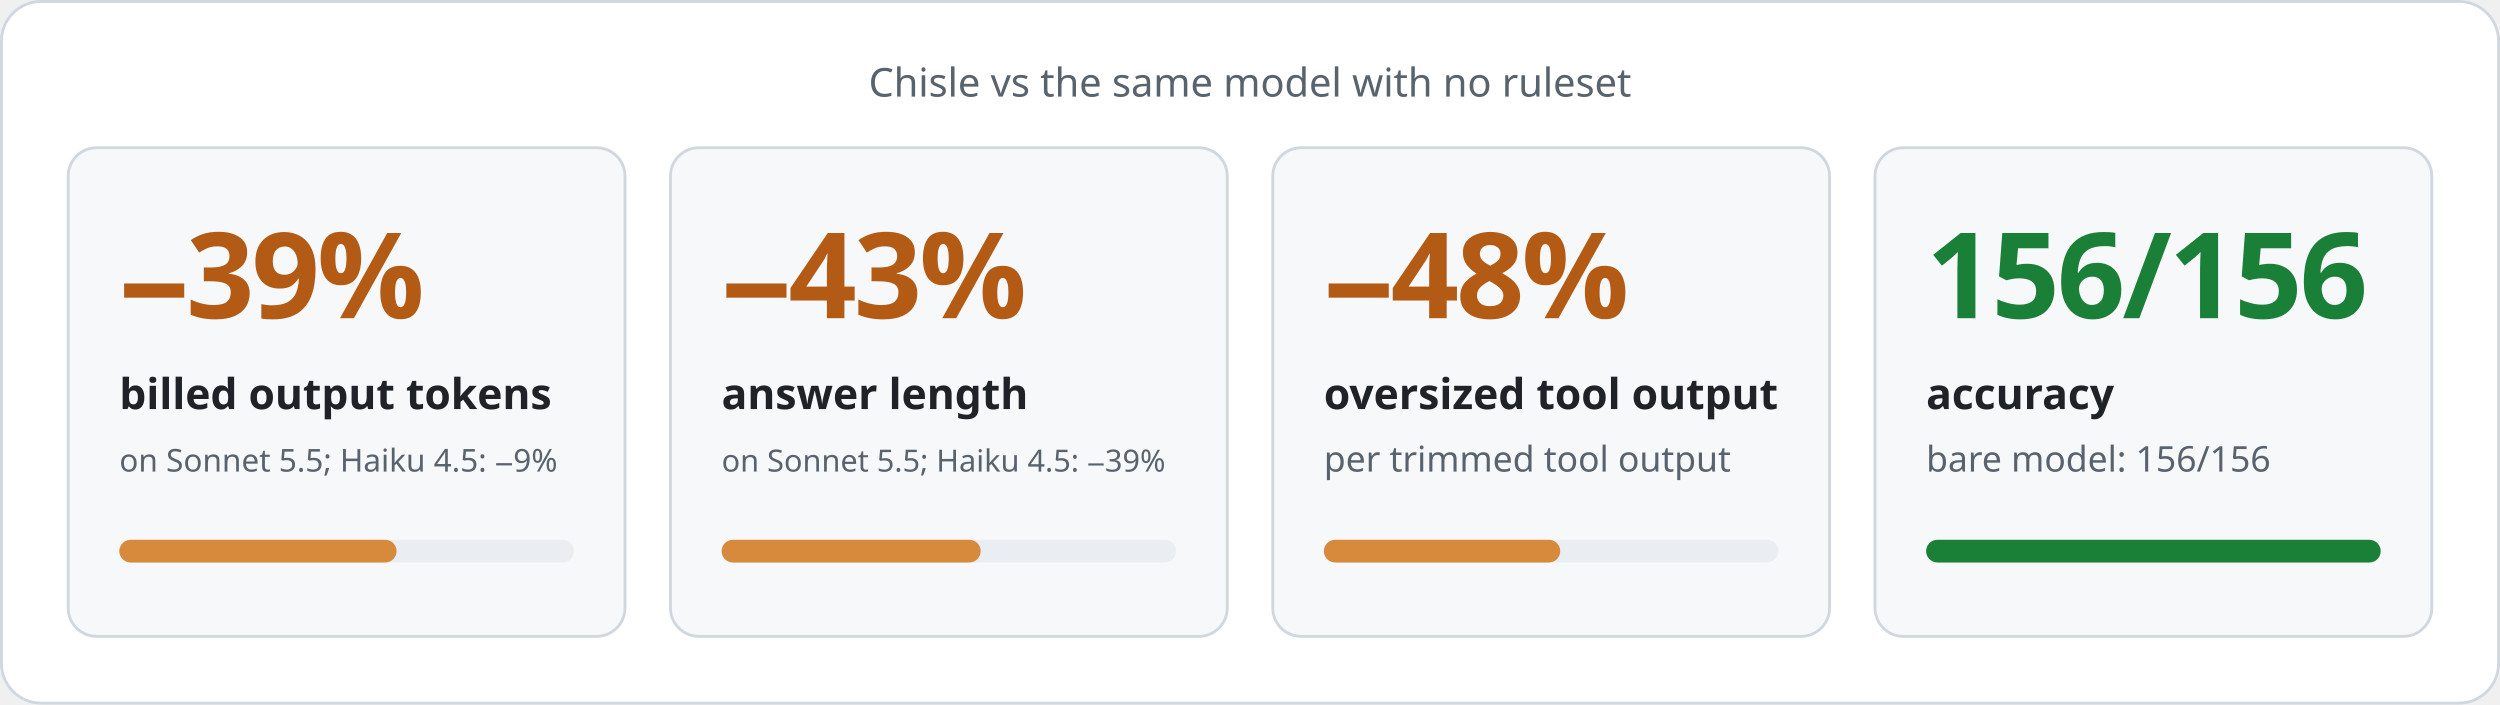
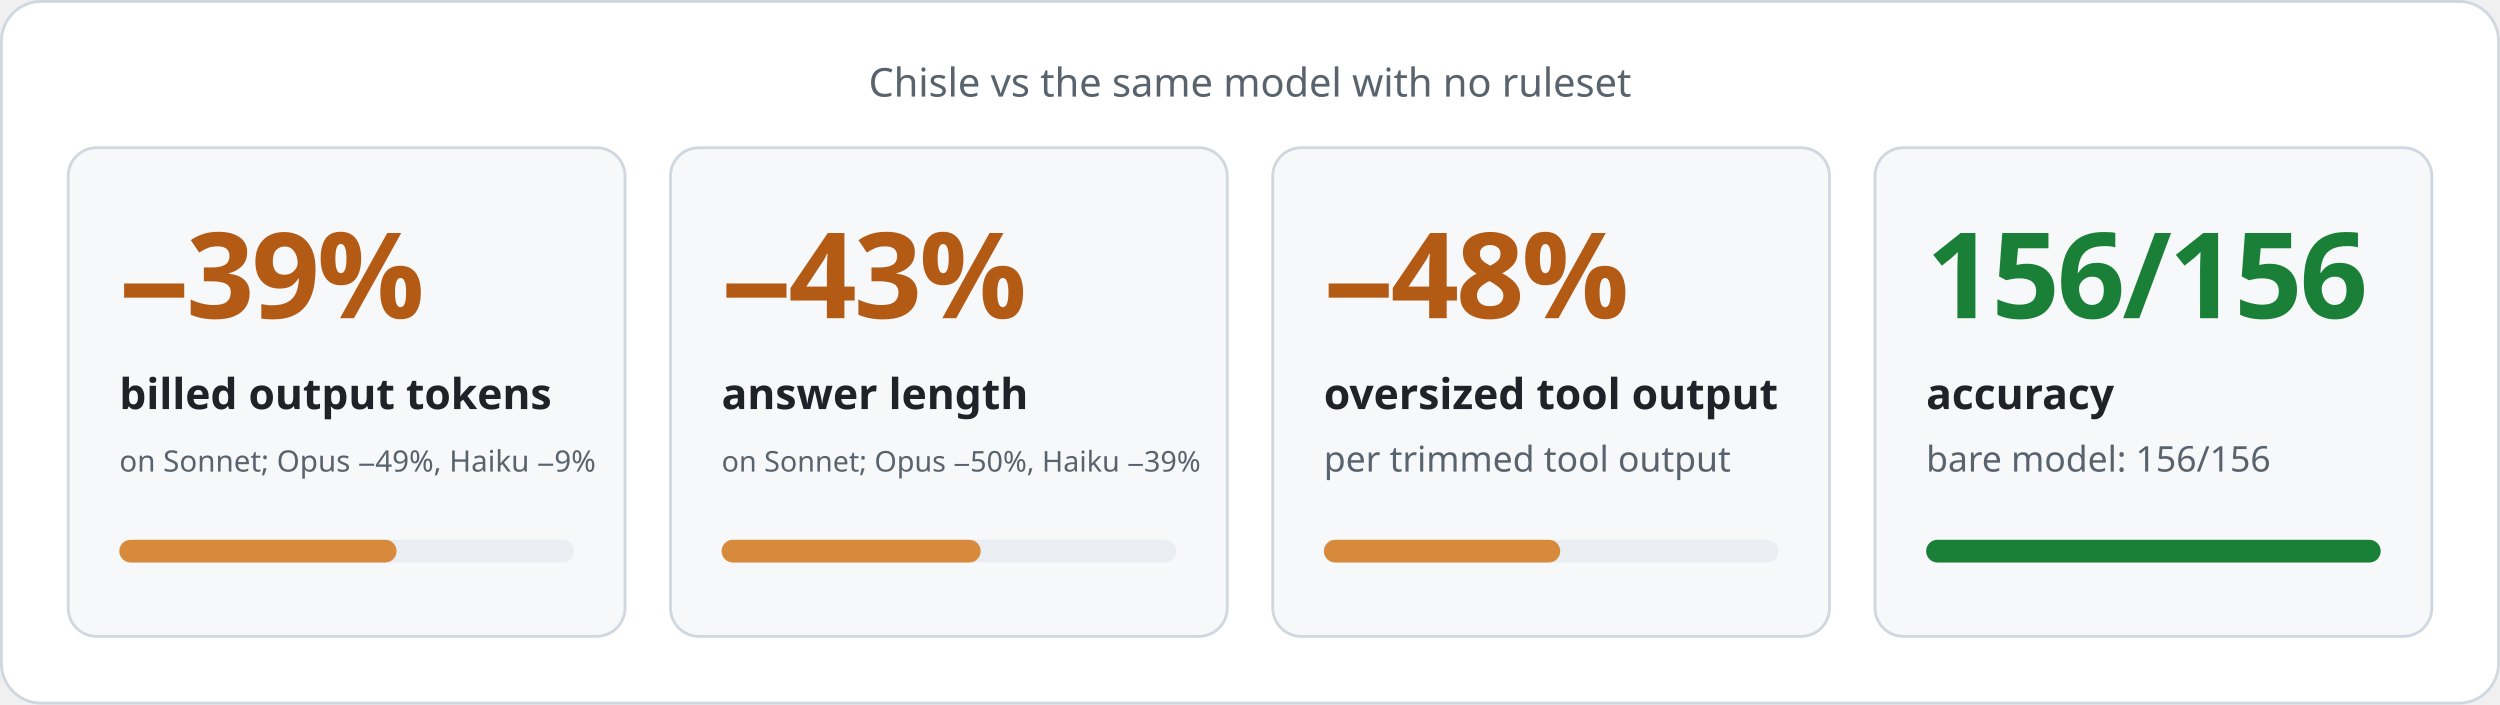
- <svg xmlns="http://www.w3.org/2000/svg" width="880" height="248" viewBox="0 0 880 248" font-family="-apple-system,BlinkMacSystemFont,'Segoe UI','Noto Sans',Helvetica,Arial,sans-serif" xml:space="preserve" role="img" aria-label="Chisle versus the same model with no ruleset, on Sonnet 5.5: 39% fewer billed output tokens (Haiku 4.5: 9%), answers 43% shorter (Haiku 4.5: 39%), oversized tool output 48% smaller, accuracy 156 of 156, the same as the bare model.">
+ <svg xmlns="http://www.w3.org/2000/svg" width="880" height="248" viewBox="0 0 880 248" font-family="-apple-system,BlinkMacSystemFont,'Segoe UI','Noto Sans',Helvetica,Arial,sans-serif" xml:space="preserve" role="img" aria-label="Chisle versus the same model with no ruleset, on Sonnet 5.5: 39% fewer billed output tokens (Opus 5.5: 49%, Haiku 4.5: 9%), answers 43% shorter (Opus 5.5: 50%, Haiku 4.5: 39%), oversized tool output 48% smaller, accuracy 156 of 156, the same as the bare model.">
  <rect x="0.5" y="0.5" width="879" height="247" rx="14" fill="#ffffff" stroke="#d0d7de" />
  <text x="440" y="34" font-size="14" fill="#59636e" text-anchor="middle">Chisle vs the same model with no ruleset</text>
  <g>
    <animate attributeName="opacity" values="0;0;1" keyTimes="0;0.000;1" dur="0.6s" fill="freeze" />
    <animateTransform attributeName="transform" type="translate" values="0 10;0 10;0 0" keyTimes="0;0.000;1" dur="0.6s" fill="freeze" calcMode="spline" keySplines="0 0 1 1;0.2 0.7 0.2 1" />
    <rect x="24" y="52" width="196" height="172" rx="10" fill="#f6f8fa" stroke="#d0d7de" />
    <text x="42" y="112" font-size="42" font-weight="800" letter-spacing="-1" fill="#b35a14">−39%</text>
    <text x="42" y="144" font-size="15" font-weight="600" fill="#1f2328">billed output tokens</text>
-     <text x="42" y="166" font-size="11.1" fill="#59636e">on Sonnet 5.5; Haiku 4.5: −9%</text>
+     <text x="42" y="166" font-size="10.4" fill="#59636e">on Sonnet; Opus −49%, Haiku −9%</text>
    <rect x="42" y="190" width="160" height="8" rx="4" fill="#eaeef2" />
    <rect x="42" y="190" width="97.6" height="8" rx="4" fill="#d78a3c">
      <animate attributeName="width" values="160;160;97.6;97.6" keyTimes="0;0.2;0.5;1" dur="5s" repeatCount="indefinite" calcMode="spline" keySplines="0.4 0 0.2 1;0.4 0 0.2 1;0.4 0 0.2 1" />
    </rect>
  </g>
  <g>
    <animate attributeName="opacity" values="0;0;1" keyTimes="0;0.200;1" dur="0.75s" fill="freeze" />
    <animateTransform attributeName="transform" type="translate" values="0 10;0 10;0 0" keyTimes="0;0.200;1" dur="0.75s" fill="freeze" calcMode="spline" keySplines="0 0 1 1;0.2 0.7 0.2 1" />
    <rect x="236" y="52" width="196" height="172" rx="10" fill="#f6f8fa" stroke="#d0d7de" />
    <text x="254" y="112" font-size="42" font-weight="800" letter-spacing="-1" fill="#b35a14">−43%</text>
    <text x="254" y="144" font-size="15" font-weight="600" fill="#1f2328">answer length</text>
-     <text x="254" y="166" font-size="10.8" fill="#59636e">on Sonnet 5.5; Haiku 4.5: −39%</text>
+     <text x="254" y="166" font-size="10.1" fill="#59636e">on Sonnet; Opus −50%, Haiku −39%</text>
    <rect x="254" y="190" width="160" height="8" rx="4" fill="#eaeef2" />
    <rect x="254" y="190" width="91.2" height="8" rx="4" fill="#d78a3c">
      <animate attributeName="width" values="160;160;91.2;91.2" keyTimes="0;0.2;0.5;1" dur="5s" repeatCount="indefinite" calcMode="spline" keySplines="0.4 0 0.2 1;0.4 0 0.2 1;0.4 0 0.2 1" />
    </rect>
  </g>
  <g>
    <animate attributeName="opacity" values="0;0;1" keyTimes="0;0.333;1" dur="0.9s" fill="freeze" />
    <animateTransform attributeName="transform" type="translate" values="0 10;0 10;0 0" keyTimes="0;0.333;1" dur="0.9s" fill="freeze" calcMode="spline" keySplines="0 0 1 1;0.2 0.7 0.2 1" />
    <rect x="448" y="52" width="196" height="172" rx="10" fill="#f6f8fa" stroke="#d0d7de" />
    <text x="466" y="112" font-size="42" font-weight="800" letter-spacing="-1" fill="#b35a14">−48%</text>
    <text x="466" y="144" font-size="15" font-weight="600" fill="#1f2328">oversized tool output</text>
    <text x="466" y="166" font-size="12.5" fill="#59636e">per trimmed tool output</text>
    <rect x="466" y="190" width="160" height="8" rx="4" fill="#eaeef2" />
    <rect x="466" y="190" width="83.2" height="8" rx="4" fill="#d78a3c">
      <animate attributeName="width" values="160;160;83.2;83.2" keyTimes="0;0.2;0.5;1" dur="5s" repeatCount="indefinite" calcMode="spline" keySplines="0.4 0 0.2 1;0.4 0 0.2 1;0.4 0 0.2 1" />
    </rect>
  </g>
  <g>
    <animate attributeName="opacity" values="0;0;1" keyTimes="0;0.429;1" dur="1.05s" fill="freeze" />
    <animateTransform attributeName="transform" type="translate" values="0 10;0 10;0 0" keyTimes="0;0.429;1" dur="1.05s" fill="freeze" calcMode="spline" keySplines="0 0 1 1;0.2 0.7 0.2 1" />
    <rect x="660" y="52" width="196" height="172" rx="10" fill="#f6f8fa" stroke="#d0d7de" />
    <text x="678" y="112" font-size="42" font-weight="800" letter-spacing="-1" fill="#1a7f37">156/156</text>
    <text x="678" y="144" font-size="15" font-weight="600" fill="#1f2328">accuracy</text>
    <text x="678" y="166" font-size="12.5" fill="#59636e">bare model: 156/156</text>
    <rect x="678" y="190" width="160" height="8" rx="4" fill="#eaeef2" />
    <rect x="678" y="190" width="160" height="8" rx="4" fill="#1a7f37" />
  </g>
</svg>
